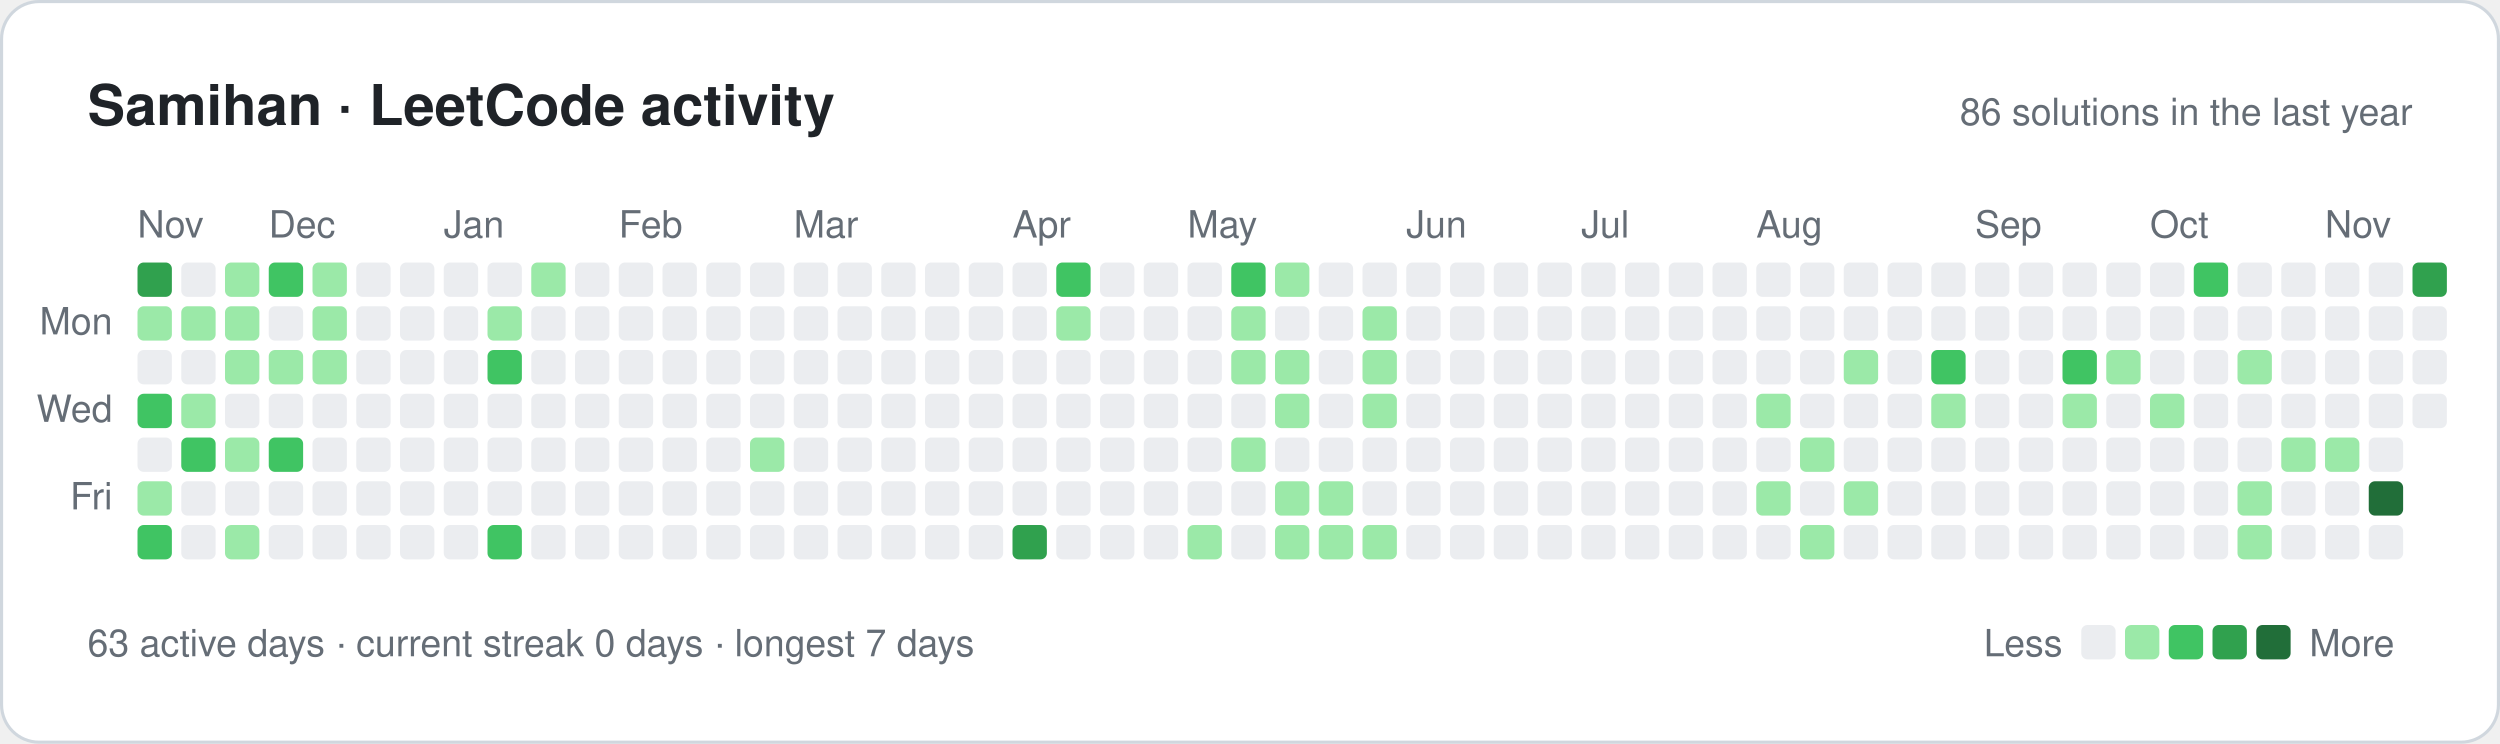
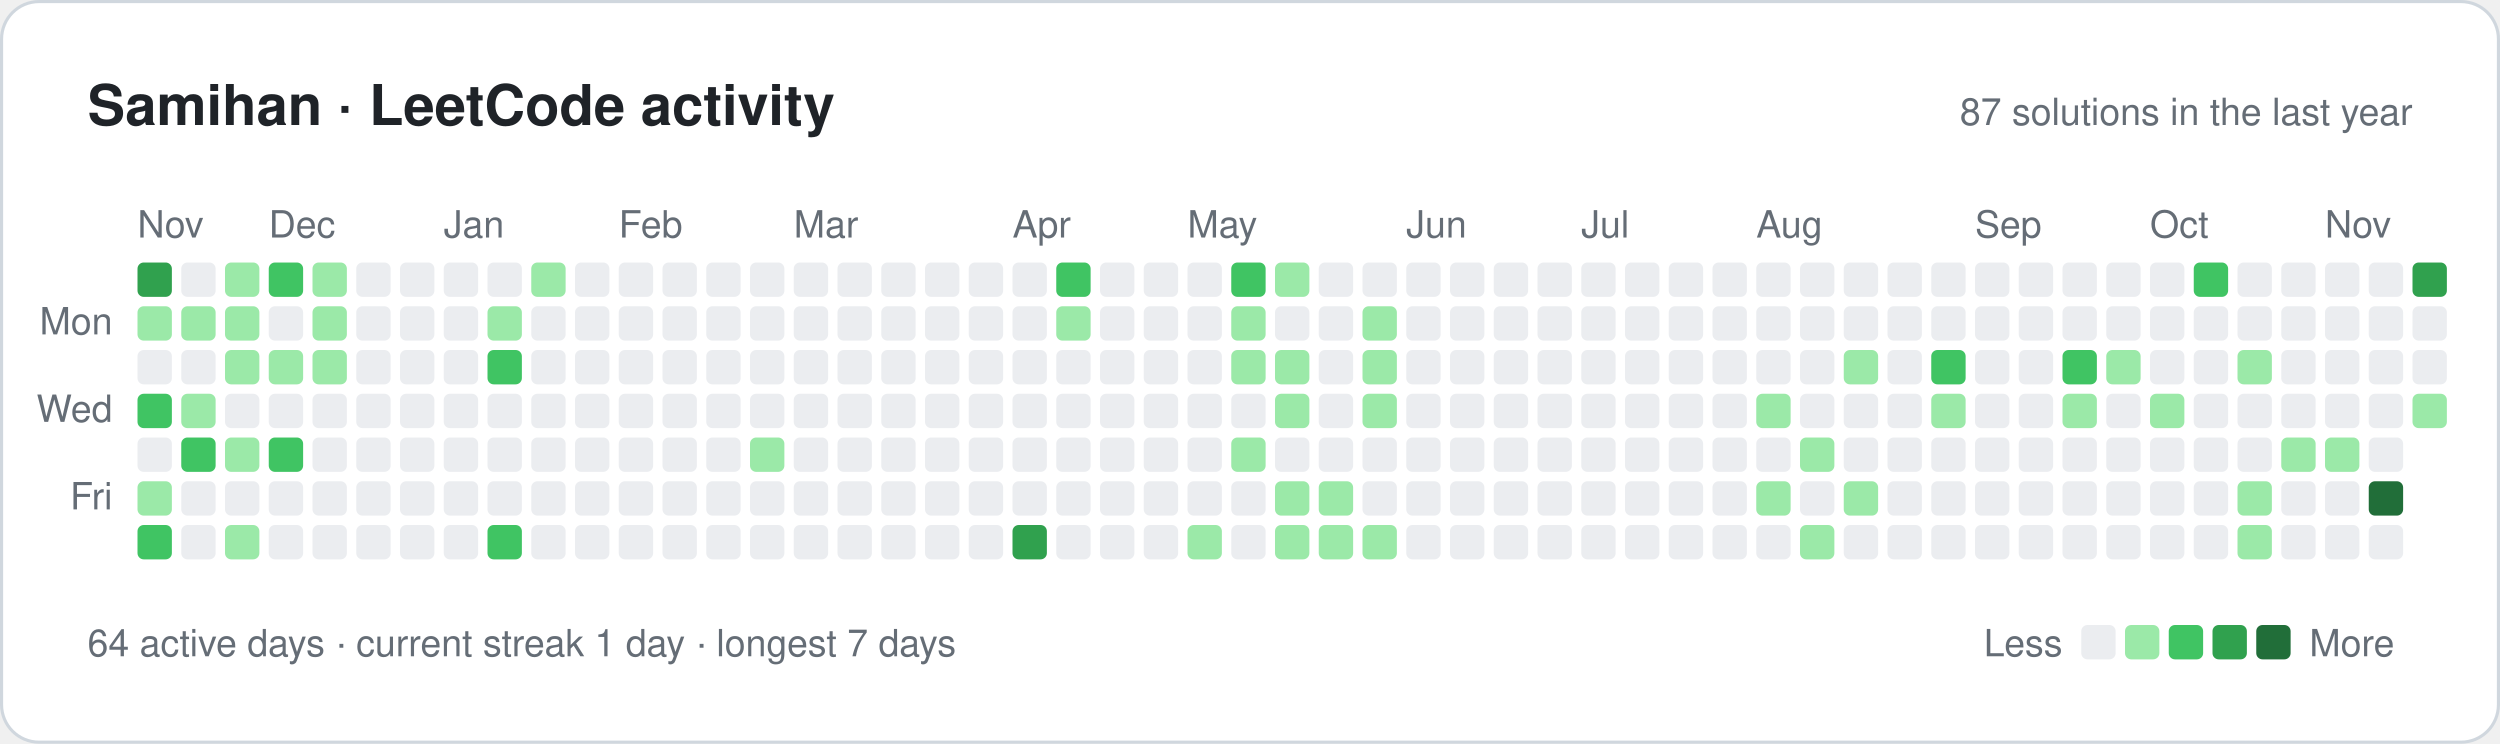
<svg xmlns="http://www.w3.org/2000/svg" width="800" height="238" viewBox="0 0 800 238" font-family="-apple-system,BlinkMacSystemFont,'Segoe UI',Helvetica,Arial,sans-serif" role="img" aria-labelledby="t">
  <style>
.bg{fill:#ffffff;stroke:#d0d7de}.title{fill:#1f2328;font-size:18px;font-weight:600}.muted{fill:#656d76;font-size:12px}
.label{fill:#1f2328;font-size:13px;font-weight:600}.value{fill:#1f2328;font-size:22px;font-weight:700}.value-sm{fill:#1f2328;font-size:14px;font-weight:700}
.total{fill:#1f2328;font-size:30px;font-weight:700}.track{fill:#eaeef2}.ring-track{stroke:#eaeef2}.divider{stroke:#d0d7de}.grid{stroke:#d0d7de;fill:none}
@media (prefers-color-scheme: dark){.bg{fill:#0d1117;stroke:#30363d}.title,.label,.value,.value-sm,.total{fill:#e6edf3}.muted{fill:#8b949e}.track{fill:#21262d}.ring-track{stroke:#21262d}.divider{stroke:#30363d}.grid{stroke:#30363d}}
@keyframes ls-fade{from{opacity:0;transform:translateY(6px)}to{opacity:1;transform:none}}
@keyframes ls-grow{from{transform:scaleX(0)}to{transform:scaleX(1)}}
@keyframes ls-pop{from{opacity:0;transform:scale(.2)}to{opacity:1;transform:scale(1)}}
@keyframes ls-pulse{0%,100%{opacity:1}50%{opacity:.3}}
.fade{animation:ls-fade .6s ease-out both}
.grow{transform-box:fill-box;transform-origin:left center;animation:ls-grow .9s cubic-bezier(.2,.7,.3,1) both}
.pulse{animation:ls-pulse 1.8s ease-in-out infinite}
.d1{animation-delay:0.12s}
.d2{animation-delay:0.24s}
.d3{animation-delay:0.36s}
.d4{animation-delay:0.48s}
.d5{animation-delay:0.60s}
.d6{animation-delay:0.72s}
.d7{animation-delay:0.84s}
.d8{animation-delay:0.96s}
@media (prefers-reduced-motion: reduce){*{animation:none!important}}
.h0{fill:#ebedf0}.h1{fill:#9be9a8}.h2{fill:#40c463}.h3{fill:#30a14e}.h4{fill:#216e39}
@media (prefers-color-scheme: dark){.h0{fill:#161b22}.h1{fill:#0e4429}.h2{fill:#006d32}.h3{fill:#26a641}.h4{fill:#39d353}}
</style>
  <rect x="0.5" y="0.5" width="799" height="237" rx="12" class="bg" />
  <g class="fade">
    <text x="28" y="40" class="title">Samihan · LeetCode activity</text>
-     <text x="772" y="40" class="muted" text-anchor="end">86 solutions in the last year</text>
+     <text x="772" y="40" class="muted" text-anchor="end">87 solutions in the last year</text>
  </g>
  <text x="44" y="76" class="muted" font-size="11">Nov</text>
  <text x="86" y="76" class="muted" font-size="11">Dec</text>
  <text x="142" y="76" class="muted" font-size="11">Jan</text>
  <text x="198" y="76" class="muted" font-size="11">Feb</text>
  <text x="254" y="76" class="muted" font-size="11">Mar</text>
  <text x="324" y="76" class="muted" font-size="11">Apr</text>
  <text x="380" y="76" class="muted" font-size="11">May</text>
  <text x="450" y="76" class="muted" font-size="11">Jun</text>
  <text x="506" y="76" class="muted" font-size="11">Jul</text>
  <text x="562" y="76" class="muted" font-size="11">Aug</text>
  <text x="632" y="76" class="muted" font-size="11">Sep</text>
  <text x="688" y="76" class="muted" font-size="11">Oct</text>
  <text x="744" y="76" class="muted" font-size="11">Nov</text>
  <text x="36" y="107" class="muted" font-size="10" text-anchor="end">Mon</text>
  <text x="36" y="135" class="muted" font-size="10" text-anchor="end">Wed</text>
  <text x="36" y="163" class="muted" font-size="10" text-anchor="end">Fri</text>
  <g class="fade d1">
    <rect x="44" y="84" width="11" height="11" rx="2" class="h3" />
    <rect x="44" y="98" width="11" height="11" rx="2" class="h1" />
    <rect x="44" y="112" width="11" height="11" rx="2" class="h0" />
    <rect x="44" y="126" width="11" height="11" rx="2" class="h2" />
    <rect x="44" y="140" width="11" height="11" rx="2" class="h0" />
    <rect x="44" y="154" width="11" height="11" rx="2" class="h1" />
    <rect x="44" y="168" width="11" height="11" rx="2" class="h2" />
    <rect x="58" y="84" width="11" height="11" rx="2" class="h0" />
    <rect x="58" y="98" width="11" height="11" rx="2" class="h1" />
    <rect x="58" y="112" width="11" height="11" rx="2" class="h0" />
    <rect x="58" y="126" width="11" height="11" rx="2" class="h1" />
    <rect x="58" y="140" width="11" height="11" rx="2" class="h2" />
    <rect x="58" y="154" width="11" height="11" rx="2" class="h0" />
    <rect x="58" y="168" width="11" height="11" rx="2" class="h0" />
    <rect x="72" y="84" width="11" height="11" rx="2" class="h1" />
    <rect x="72" y="98" width="11" height="11" rx="2" class="h1" />
    <rect x="72" y="112" width="11" height="11" rx="2" class="h1" />
    <rect x="72" y="126" width="11" height="11" rx="2" class="h0" />
    <rect x="72" y="140" width="11" height="11" rx="2" class="h1" />
    <rect x="72" y="154" width="11" height="11" rx="2" class="h0" />
    <rect x="72" y="168" width="11" height="11" rx="2" class="h1" />
    <rect x="86" y="84" width="11" height="11" rx="2" class="h2" />
    <rect x="86" y="98" width="11" height="11" rx="2" class="h0" />
    <rect x="86" y="112" width="11" height="11" rx="2" class="h1" />
    <rect x="86" y="126" width="11" height="11" rx="2" class="h0" />
    <rect x="86" y="140" width="11" height="11" rx="2" class="h2" />
    <rect x="86" y="154" width="11" height="11" rx="2" class="h0" />
    <rect x="86" y="168" width="11" height="11" rx="2" class="h0" />
    <rect x="100" y="84" width="11" height="11" rx="2" class="h1" />
    <rect x="100" y="98" width="11" height="11" rx="2" class="h1" />
    <rect x="100" y="112" width="11" height="11" rx="2" class="h1" />
    <rect x="100" y="126" width="11" height="11" rx="2" class="h0" />
    <rect x="100" y="140" width="11" height="11" rx="2" class="h0" />
    <rect x="100" y="154" width="11" height="11" rx="2" class="h0" />
    <rect x="100" y="168" width="11" height="11" rx="2" class="h0" />
    <rect x="114" y="84" width="11" height="11" rx="2" class="h0" />
    <rect x="114" y="98" width="11" height="11" rx="2" class="h0" />
    <rect x="114" y="112" width="11" height="11" rx="2" class="h0" />
    <rect x="114" y="126" width="11" height="11" rx="2" class="h0" />
    <rect x="114" y="140" width="11" height="11" rx="2" class="h0" />
    <rect x="114" y="154" width="11" height="11" rx="2" class="h0" />
    <rect x="114" y="168" width="11" height="11" rx="2" class="h0" />
    <rect x="128" y="84" width="11" height="11" rx="2" class="h0" />
    <rect x="128" y="98" width="11" height="11" rx="2" class="h0" />
    <rect x="128" y="112" width="11" height="11" rx="2" class="h0" />
    <rect x="128" y="126" width="11" height="11" rx="2" class="h0" />
    <rect x="128" y="140" width="11" height="11" rx="2" class="h0" />
    <rect x="128" y="154" width="11" height="11" rx="2" class="h0" />
    <rect x="128" y="168" width="11" height="11" rx="2" class="h0" />
    <rect x="142" y="84" width="11" height="11" rx="2" class="h0" />
    <rect x="142" y="98" width="11" height="11" rx="2" class="h0" />
    <rect x="142" y="112" width="11" height="11" rx="2" class="h0" />
    <rect x="142" y="126" width="11" height="11" rx="2" class="h0" />
    <rect x="142" y="140" width="11" height="11" rx="2" class="h0" />
    <rect x="142" y="154" width="11" height="11" rx="2" class="h0" />
    <rect x="142" y="168" width="11" height="11" rx="2" class="h0" />
    <rect x="156" y="84" width="11" height="11" rx="2" class="h0" />
    <rect x="156" y="98" width="11" height="11" rx="2" class="h1" />
    <rect x="156" y="112" width="11" height="11" rx="2" class="h2" />
    <rect x="156" y="126" width="11" height="11" rx="2" class="h0" />
    <rect x="156" y="140" width="11" height="11" rx="2" class="h0" />
    <rect x="156" y="154" width="11" height="11" rx="2" class="h0" />
    <rect x="156" y="168" width="11" height="11" rx="2" class="h2" />
    <rect x="170" y="84" width="11" height="11" rx="2" class="h1" />
    <rect x="170" y="98" width="11" height="11" rx="2" class="h0" />
    <rect x="170" y="112" width="11" height="11" rx="2" class="h0" />
    <rect x="170" y="126" width="11" height="11" rx="2" class="h0" />
    <rect x="170" y="140" width="11" height="11" rx="2" class="h0" />
    <rect x="170" y="154" width="11" height="11" rx="2" class="h0" />
    <rect x="170" y="168" width="11" height="11" rx="2" class="h0" />
    <rect x="184" y="84" width="11" height="11" rx="2" class="h0" />
    <rect x="184" y="98" width="11" height="11" rx="2" class="h0" />
    <rect x="184" y="112" width="11" height="11" rx="2" class="h0" />
    <rect x="184" y="126" width="11" height="11" rx="2" class="h0" />
    <rect x="184" y="140" width="11" height="11" rx="2" class="h0" />
    <rect x="184" y="154" width="11" height="11" rx="2" class="h0" />
    <rect x="184" y="168" width="11" height="11" rx="2" class="h0" />
    <rect x="198" y="84" width="11" height="11" rx="2" class="h0" />
    <rect x="198" y="98" width="11" height="11" rx="2" class="h0" />
    <rect x="198" y="112" width="11" height="11" rx="2" class="h0" />
    <rect x="198" y="126" width="11" height="11" rx="2" class="h0" />
    <rect x="198" y="140" width="11" height="11" rx="2" class="h0" />
    <rect x="198" y="154" width="11" height="11" rx="2" class="h0" />
    <rect x="198" y="168" width="11" height="11" rx="2" class="h0" />
    <rect x="212" y="84" width="11" height="11" rx="2" class="h0" />
    <rect x="212" y="98" width="11" height="11" rx="2" class="h0" />
    <rect x="212" y="112" width="11" height="11" rx="2" class="h0" />
    <rect x="212" y="126" width="11" height="11" rx="2" class="h0" />
    <rect x="212" y="140" width="11" height="11" rx="2" class="h0" />
    <rect x="212" y="154" width="11" height="11" rx="2" class="h0" />
    <rect x="212" y="168" width="11" height="11" rx="2" class="h0" />
    <rect x="226" y="84" width="11" height="11" rx="2" class="h0" />
    <rect x="226" y="98" width="11" height="11" rx="2" class="h0" />
    <rect x="226" y="112" width="11" height="11" rx="2" class="h0" />
    <rect x="226" y="126" width="11" height="11" rx="2" class="h0" />
    <rect x="226" y="140" width="11" height="11" rx="2" class="h0" />
    <rect x="226" y="154" width="11" height="11" rx="2" class="h0" />
    <rect x="226" y="168" width="11" height="11" rx="2" class="h0" />
    <rect x="240" y="84" width="11" height="11" rx="2" class="h0" />
    <rect x="240" y="98" width="11" height="11" rx="2" class="h0" />
    <rect x="240" y="112" width="11" height="11" rx="2" class="h0" />
    <rect x="240" y="126" width="11" height="11" rx="2" class="h0" />
    <rect x="240" y="140" width="11" height="11" rx="2" class="h1" />
    <rect x="240" y="154" width="11" height="11" rx="2" class="h0" />
    <rect x="240" y="168" width="11" height="11" rx="2" class="h0" />
    <rect x="254" y="84" width="11" height="11" rx="2" class="h0" />
    <rect x="254" y="98" width="11" height="11" rx="2" class="h0" />
    <rect x="254" y="112" width="11" height="11" rx="2" class="h0" />
    <rect x="254" y="126" width="11" height="11" rx="2" class="h0" />
    <rect x="254" y="140" width="11" height="11" rx="2" class="h0" />
    <rect x="254" y="154" width="11" height="11" rx="2" class="h0" />
    <rect x="254" y="168" width="11" height="11" rx="2" class="h0" />
    <rect x="268" y="84" width="11" height="11" rx="2" class="h0" />
    <rect x="268" y="98" width="11" height="11" rx="2" class="h0" />
    <rect x="268" y="112" width="11" height="11" rx="2" class="h0" />
    <rect x="268" y="126" width="11" height="11" rx="2" class="h0" />
    <rect x="268" y="140" width="11" height="11" rx="2" class="h0" />
    <rect x="268" y="154" width="11" height="11" rx="2" class="h0" />
    <rect x="268" y="168" width="11" height="11" rx="2" class="h0" />
    <rect x="282" y="84" width="11" height="11" rx="2" class="h0" />
    <rect x="282" y="98" width="11" height="11" rx="2" class="h0" />
    <rect x="282" y="112" width="11" height="11" rx="2" class="h0" />
    <rect x="282" y="126" width="11" height="11" rx="2" class="h0" />
    <rect x="282" y="140" width="11" height="11" rx="2" class="h0" />
    <rect x="282" y="154" width="11" height="11" rx="2" class="h0" />
    <rect x="282" y="168" width="11" height="11" rx="2" class="h0" />
    <rect x="296" y="84" width="11" height="11" rx="2" class="h0" />
    <rect x="296" y="98" width="11" height="11" rx="2" class="h0" />
    <rect x="296" y="112" width="11" height="11" rx="2" class="h0" />
    <rect x="296" y="126" width="11" height="11" rx="2" class="h0" />
    <rect x="296" y="140" width="11" height="11" rx="2" class="h0" />
    <rect x="296" y="154" width="11" height="11" rx="2" class="h0" />
    <rect x="296" y="168" width="11" height="11" rx="2" class="h0" />
    <rect x="310" y="84" width="11" height="11" rx="2" class="h0" />
    <rect x="310" y="98" width="11" height="11" rx="2" class="h0" />
    <rect x="310" y="112" width="11" height="11" rx="2" class="h0" />
    <rect x="310" y="126" width="11" height="11" rx="2" class="h0" />
    <rect x="310" y="140" width="11" height="11" rx="2" class="h0" />
    <rect x="310" y="154" width="11" height="11" rx="2" class="h0" />
    <rect x="310" y="168" width="11" height="11" rx="2" class="h0" />
    <rect x="324" y="84" width="11" height="11" rx="2" class="h0" />
    <rect x="324" y="98" width="11" height="11" rx="2" class="h0" />
    <rect x="324" y="112" width="11" height="11" rx="2" class="h0" />
    <rect x="324" y="126" width="11" height="11" rx="2" class="h0" />
    <rect x="324" y="140" width="11" height="11" rx="2" class="h0" />
    <rect x="324" y="154" width="11" height="11" rx="2" class="h0" />
    <rect x="324" y="168" width="11" height="11" rx="2" class="h3" />
    <rect x="338" y="84" width="11" height="11" rx="2" class="h2" />
    <rect x="338" y="98" width="11" height="11" rx="2" class="h1" />
    <rect x="338" y="112" width="11" height="11" rx="2" class="h0" />
    <rect x="338" y="126" width="11" height="11" rx="2" class="h0" />
    <rect x="338" y="140" width="11" height="11" rx="2" class="h0" />
    <rect x="338" y="154" width="11" height="11" rx="2" class="h0" />
    <rect x="338" y="168" width="11" height="11" rx="2" class="h0" />
    <rect x="352" y="84" width="11" height="11" rx="2" class="h0" />
    <rect x="352" y="98" width="11" height="11" rx="2" class="h0" />
    <rect x="352" y="112" width="11" height="11" rx="2" class="h0" />
    <rect x="352" y="126" width="11" height="11" rx="2" class="h0" />
    <rect x="352" y="140" width="11" height="11" rx="2" class="h0" />
    <rect x="352" y="154" width="11" height="11" rx="2" class="h0" />
    <rect x="352" y="168" width="11" height="11" rx="2" class="h0" />
    <rect x="366" y="84" width="11" height="11" rx="2" class="h0" />
    <rect x="366" y="98" width="11" height="11" rx="2" class="h0" />
    <rect x="366" y="112" width="11" height="11" rx="2" class="h0" />
    <rect x="366" y="126" width="11" height="11" rx="2" class="h0" />
    <rect x="366" y="140" width="11" height="11" rx="2" class="h0" />
    <rect x="366" y="154" width="11" height="11" rx="2" class="h0" />
    <rect x="366" y="168" width="11" height="11" rx="2" class="h0" />
    <rect x="380" y="84" width="11" height="11" rx="2" class="h0" />
    <rect x="380" y="98" width="11" height="11" rx="2" class="h0" />
    <rect x="380" y="112" width="11" height="11" rx="2" class="h0" />
    <rect x="380" y="126" width="11" height="11" rx="2" class="h0" />
    <rect x="380" y="140" width="11" height="11" rx="2" class="h0" />
    <rect x="380" y="154" width="11" height="11" rx="2" class="h0" />
    <rect x="380" y="168" width="11" height="11" rx="2" class="h1" />
    <rect x="394" y="84" width="11" height="11" rx="2" class="h2" />
    <rect x="394" y="98" width="11" height="11" rx="2" class="h1" />
    <rect x="394" y="112" width="11" height="11" rx="2" class="h1" />
    <rect x="394" y="126" width="11" height="11" rx="2" class="h0" />
    <rect x="394" y="140" width="11" height="11" rx="2" class="h1" />
    <rect x="394" y="154" width="11" height="11" rx="2" class="h0" />
    <rect x="394" y="168" width="11" height="11" rx="2" class="h0" />
    <rect x="408" y="84" width="11" height="11" rx="2" class="h1" />
    <rect x="408" y="98" width="11" height="11" rx="2" class="h0" />
    <rect x="408" y="112" width="11" height="11" rx="2" class="h1" />
    <rect x="408" y="126" width="11" height="11" rx="2" class="h1" />
    <rect x="408" y="140" width="11" height="11" rx="2" class="h0" />
    <rect x="408" y="154" width="11" height="11" rx="2" class="h1" />
    <rect x="408" y="168" width="11" height="11" rx="2" class="h1" />
    <rect x="422" y="84" width="11" height="11" rx="2" class="h0" />
    <rect x="422" y="98" width="11" height="11" rx="2" class="h0" />
    <rect x="422" y="112" width="11" height="11" rx="2" class="h0" />
    <rect x="422" y="126" width="11" height="11" rx="2" class="h0" />
    <rect x="422" y="140" width="11" height="11" rx="2" class="h0" />
    <rect x="422" y="154" width="11" height="11" rx="2" class="h1" />
    <rect x="422" y="168" width="11" height="11" rx="2" class="h1" />
    <rect x="436" y="84" width="11" height="11" rx="2" class="h0" />
    <rect x="436" y="98" width="11" height="11" rx="2" class="h1" />
    <rect x="436" y="112" width="11" height="11" rx="2" class="h1" />
    <rect x="436" y="126" width="11" height="11" rx="2" class="h1" />
    <rect x="436" y="140" width="11" height="11" rx="2" class="h0" />
    <rect x="436" y="154" width="11" height="11" rx="2" class="h0" />
    <rect x="436" y="168" width="11" height="11" rx="2" class="h1" />
    <rect x="450" y="84" width="11" height="11" rx="2" class="h0" />
    <rect x="450" y="98" width="11" height="11" rx="2" class="h0" />
    <rect x="450" y="112" width="11" height="11" rx="2" class="h0" />
    <rect x="450" y="126" width="11" height="11" rx="2" class="h0" />
    <rect x="450" y="140" width="11" height="11" rx="2" class="h0" />
    <rect x="450" y="154" width="11" height="11" rx="2" class="h0" />
    <rect x="450" y="168" width="11" height="11" rx="2" class="h0" />
    <rect x="464" y="84" width="11" height="11" rx="2" class="h0" />
    <rect x="464" y="98" width="11" height="11" rx="2" class="h0" />
    <rect x="464" y="112" width="11" height="11" rx="2" class="h0" />
    <rect x="464" y="126" width="11" height="11" rx="2" class="h0" />
    <rect x="464" y="140" width="11" height="11" rx="2" class="h0" />
    <rect x="464" y="154" width="11" height="11" rx="2" class="h0" />
    <rect x="464" y="168" width="11" height="11" rx="2" class="h0" />
    <rect x="478" y="84" width="11" height="11" rx="2" class="h0" />
    <rect x="478" y="98" width="11" height="11" rx="2" class="h0" />
    <rect x="478" y="112" width="11" height="11" rx="2" class="h0" />
    <rect x="478" y="126" width="11" height="11" rx="2" class="h0" />
    <rect x="478" y="140" width="11" height="11" rx="2" class="h0" />
    <rect x="478" y="154" width="11" height="11" rx="2" class="h0" />
    <rect x="478" y="168" width="11" height="11" rx="2" class="h0" />
    <rect x="492" y="84" width="11" height="11" rx="2" class="h0" />
    <rect x="492" y="98" width="11" height="11" rx="2" class="h0" />
    <rect x="492" y="112" width="11" height="11" rx="2" class="h0" />
    <rect x="492" y="126" width="11" height="11" rx="2" class="h0" />
    <rect x="492" y="140" width="11" height="11" rx="2" class="h0" />
    <rect x="492" y="154" width="11" height="11" rx="2" class="h0" />
    <rect x="492" y="168" width="11" height="11" rx="2" class="h0" />
    <rect x="506" y="84" width="11" height="11" rx="2" class="h0" />
    <rect x="506" y="98" width="11" height="11" rx="2" class="h0" />
    <rect x="506" y="112" width="11" height="11" rx="2" class="h0" />
    <rect x="506" y="126" width="11" height="11" rx="2" class="h0" />
    <rect x="506" y="140" width="11" height="11" rx="2" class="h0" />
    <rect x="506" y="154" width="11" height="11" rx="2" class="h0" />
    <rect x="506" y="168" width="11" height="11" rx="2" class="h0" />
    <rect x="520" y="84" width="11" height="11" rx="2" class="h0" />
    <rect x="520" y="98" width="11" height="11" rx="2" class="h0" />
    <rect x="520" y="112" width="11" height="11" rx="2" class="h0" />
    <rect x="520" y="126" width="11" height="11" rx="2" class="h0" />
    <rect x="520" y="140" width="11" height="11" rx="2" class="h0" />
    <rect x="520" y="154" width="11" height="11" rx="2" class="h0" />
    <rect x="520" y="168" width="11" height="11" rx="2" class="h0" />
    <rect x="534" y="84" width="11" height="11" rx="2" class="h0" />
    <rect x="534" y="98" width="11" height="11" rx="2" class="h0" />
    <rect x="534" y="112" width="11" height="11" rx="2" class="h0" />
    <rect x="534" y="126" width="11" height="11" rx="2" class="h0" />
    <rect x="534" y="140" width="11" height="11" rx="2" class="h0" />
    <rect x="534" y="154" width="11" height="11" rx="2" class="h0" />
    <rect x="534" y="168" width="11" height="11" rx="2" class="h0" />
    <rect x="548" y="84" width="11" height="11" rx="2" class="h0" />
    <rect x="548" y="98" width="11" height="11" rx="2" class="h0" />
    <rect x="548" y="112" width="11" height="11" rx="2" class="h0" />
    <rect x="548" y="126" width="11" height="11" rx="2" class="h0" />
    <rect x="548" y="140" width="11" height="11" rx="2" class="h0" />
    <rect x="548" y="154" width="11" height="11" rx="2" class="h0" />
    <rect x="548" y="168" width="11" height="11" rx="2" class="h0" />
    <rect x="562" y="84" width="11" height="11" rx="2" class="h0" />
    <rect x="562" y="98" width="11" height="11" rx="2" class="h0" />
    <rect x="562" y="112" width="11" height="11" rx="2" class="h0" />
    <rect x="562" y="126" width="11" height="11" rx="2" class="h1" />
    <rect x="562" y="140" width="11" height="11" rx="2" class="h0" />
    <rect x="562" y="154" width="11" height="11" rx="2" class="h1" />
    <rect x="562" y="168" width="11" height="11" rx="2" class="h0" />
    <rect x="576" y="84" width="11" height="11" rx="2" class="h0" />
    <rect x="576" y="98" width="11" height="11" rx="2" class="h0" />
    <rect x="576" y="112" width="11" height="11" rx="2" class="h0" />
    <rect x="576" y="126" width="11" height="11" rx="2" class="h0" />
    <rect x="576" y="140" width="11" height="11" rx="2" class="h1" />
    <rect x="576" y="154" width="11" height="11" rx="2" class="h0" />
    <rect x="576" y="168" width="11" height="11" rx="2" class="h1" />
    <rect x="590" y="84" width="11" height="11" rx="2" class="h0" />
    <rect x="590" y="98" width="11" height="11" rx="2" class="h0" />
    <rect x="590" y="112" width="11" height="11" rx="2" class="h1" />
    <rect x="590" y="126" width="11" height="11" rx="2" class="h0" />
    <rect x="590" y="140" width="11" height="11" rx="2" class="h0" />
    <rect x="590" y="154" width="11" height="11" rx="2" class="h1" />
    <rect x="590" y="168" width="11" height="11" rx="2" class="h0" />
    <rect x="604" y="84" width="11" height="11" rx="2" class="h0" />
    <rect x="604" y="98" width="11" height="11" rx="2" class="h0" />
    <rect x="604" y="112" width="11" height="11" rx="2" class="h0" />
    <rect x="604" y="126" width="11" height="11" rx="2" class="h0" />
    <rect x="604" y="140" width="11" height="11" rx="2" class="h0" />
    <rect x="604" y="154" width="11" height="11" rx="2" class="h0" />
    <rect x="604" y="168" width="11" height="11" rx="2" class="h0" />
    <rect x="618" y="84" width="11" height="11" rx="2" class="h0" />
    <rect x="618" y="98" width="11" height="11" rx="2" class="h0" />
    <rect x="618" y="112" width="11" height="11" rx="2" class="h2" />
    <rect x="618" y="126" width="11" height="11" rx="2" class="h1" />
    <rect x="618" y="140" width="11" height="11" rx="2" class="h0" />
    <rect x="618" y="154" width="11" height="11" rx="2" class="h0" />
    <rect x="618" y="168" width="11" height="11" rx="2" class="h0" />
    <rect x="632" y="84" width="11" height="11" rx="2" class="h0" />
    <rect x="632" y="98" width="11" height="11" rx="2" class="h0" />
    <rect x="632" y="112" width="11" height="11" rx="2" class="h0" />
    <rect x="632" y="126" width="11" height="11" rx="2" class="h0" />
    <rect x="632" y="140" width="11" height="11" rx="2" class="h0" />
    <rect x="632" y="154" width="11" height="11" rx="2" class="h0" />
    <rect x="632" y="168" width="11" height="11" rx="2" class="h0" />
    <rect x="646" y="84" width="11" height="11" rx="2" class="h0" />
    <rect x="646" y="98" width="11" height="11" rx="2" class="h0" />
    <rect x="646" y="112" width="11" height="11" rx="2" class="h0" />
    <rect x="646" y="126" width="11" height="11" rx="2" class="h0" />
    <rect x="646" y="140" width="11" height="11" rx="2" class="h0" />
    <rect x="646" y="154" width="11" height="11" rx="2" class="h0" />
    <rect x="646" y="168" width="11" height="11" rx="2" class="h0" />
    <rect x="660" y="84" width="11" height="11" rx="2" class="h0" />
    <rect x="660" y="98" width="11" height="11" rx="2" class="h0" />
    <rect x="660" y="112" width="11" height="11" rx="2" class="h2" />
    <rect x="660" y="126" width="11" height="11" rx="2" class="h1" />
    <rect x="660" y="140" width="11" height="11" rx="2" class="h0" />
    <rect x="660" y="154" width="11" height="11" rx="2" class="h0" />
    <rect x="660" y="168" width="11" height="11" rx="2" class="h0" />
    <rect x="674" y="84" width="11" height="11" rx="2" class="h0" />
    <rect x="674" y="98" width="11" height="11" rx="2" class="h0" />
    <rect x="674" y="112" width="11" height="11" rx="2" class="h1" />
    <rect x="674" y="126" width="11" height="11" rx="2" class="h0" />
    <rect x="674" y="140" width="11" height="11" rx="2" class="h0" />
    <rect x="674" y="154" width="11" height="11" rx="2" class="h0" />
    <rect x="674" y="168" width="11" height="11" rx="2" class="h0" />
    <rect x="688" y="84" width="11" height="11" rx="2" class="h0" />
    <rect x="688" y="98" width="11" height="11" rx="2" class="h0" />
    <rect x="688" y="112" width="11" height="11" rx="2" class="h0" />
    <rect x="688" y="126" width="11" height="11" rx="2" class="h1" />
    <rect x="688" y="140" width="11" height="11" rx="2" class="h0" />
    <rect x="688" y="154" width="11" height="11" rx="2" class="h0" />
    <rect x="688" y="168" width="11" height="11" rx="2" class="h0" />
    <rect x="702" y="84" width="11" height="11" rx="2" class="h2" />
    <rect x="702" y="98" width="11" height="11" rx="2" class="h0" />
    <rect x="702" y="112" width="11" height="11" rx="2" class="h0" />
    <rect x="702" y="126" width="11" height="11" rx="2" class="h0" />
    <rect x="702" y="140" width="11" height="11" rx="2" class="h0" />
    <rect x="702" y="154" width="11" height="11" rx="2" class="h0" />
    <rect x="702" y="168" width="11" height="11" rx="2" class="h0" />
    <rect x="716" y="84" width="11" height="11" rx="2" class="h0" />
    <rect x="716" y="98" width="11" height="11" rx="2" class="h0" />
    <rect x="716" y="112" width="11" height="11" rx="2" class="h1" />
    <rect x="716" y="126" width="11" height="11" rx="2" class="h0" />
    <rect x="716" y="140" width="11" height="11" rx="2" class="h0" />
    <rect x="716" y="154" width="11" height="11" rx="2" class="h1" />
    <rect x="716" y="168" width="11" height="11" rx="2" class="h1" />
    <rect x="730" y="84" width="11" height="11" rx="2" class="h0" />
    <rect x="730" y="98" width="11" height="11" rx="2" class="h0" />
    <rect x="730" y="112" width="11" height="11" rx="2" class="h0" />
    <rect x="730" y="126" width="11" height="11" rx="2" class="h0" />
    <rect x="730" y="140" width="11" height="11" rx="2" class="h1" />
    <rect x="730" y="154" width="11" height="11" rx="2" class="h0" />
    <rect x="730" y="168" width="11" height="11" rx="2" class="h0" />
    <rect x="744" y="84" width="11" height="11" rx="2" class="h0" />
    <rect x="744" y="98" width="11" height="11" rx="2" class="h0" />
    <rect x="744" y="112" width="11" height="11" rx="2" class="h0" />
    <rect x="744" y="126" width="11" height="11" rx="2" class="h0" />
    <rect x="744" y="140" width="11" height="11" rx="2" class="h1" />
    <rect x="744" y="154" width="11" height="11" rx="2" class="h0" />
    <rect x="744" y="168" width="11" height="11" rx="2" class="h0" />
    <rect x="758" y="84" width="11" height="11" rx="2" class="h0" />
    <rect x="758" y="98" width="11" height="11" rx="2" class="h0" />
    <rect x="758" y="112" width="11" height="11" rx="2" class="h0" />
    <rect x="758" y="126" width="11" height="11" rx="2" class="h0" />
    <rect x="758" y="140" width="11" height="11" rx="2" class="h0" />
    <rect x="758" y="154" width="11" height="11" rx="2" class="h4" />
    <rect x="758" y="168" width="11" height="11" rx="2" class="h0" />
    <rect x="772" y="84" width="11" height="11" rx="2" class="h3" />
    <rect x="772" y="98" width="11" height="11" rx="2" class="h0" />
    <rect x="772" y="112" width="11" height="11" rx="2" class="h0" />
-     <rect x="772" y="126" width="11" height="11" rx="2" class="h0" />
+     <rect x="772" y="126" width="11" height="11" rx="2" class="h1" />
  </g>
-   <text x="28" y="210" class="muted">63 active days · current streak 0 days · longest 7 days</text>
+   <text x="28" y="210" class="muted">64 active days · current streak 1 day · longest 7 days</text>
  <text x="660" y="210" class="muted" text-anchor="end">Less</text>
  <rect x="666" y="200" width="11" height="11" rx="2" class="h0" />
  <rect x="680" y="200" width="11" height="11" rx="2" class="h1" />
  <rect x="694" y="200" width="11" height="11" rx="2" class="h2" />
  <rect x="708" y="200" width="11" height="11" rx="2" class="h3" />
  <rect x="722" y="200" width="11" height="11" rx="2" class="h4" />
  <text x="739" y="210" class="muted">More</text>
</svg>
